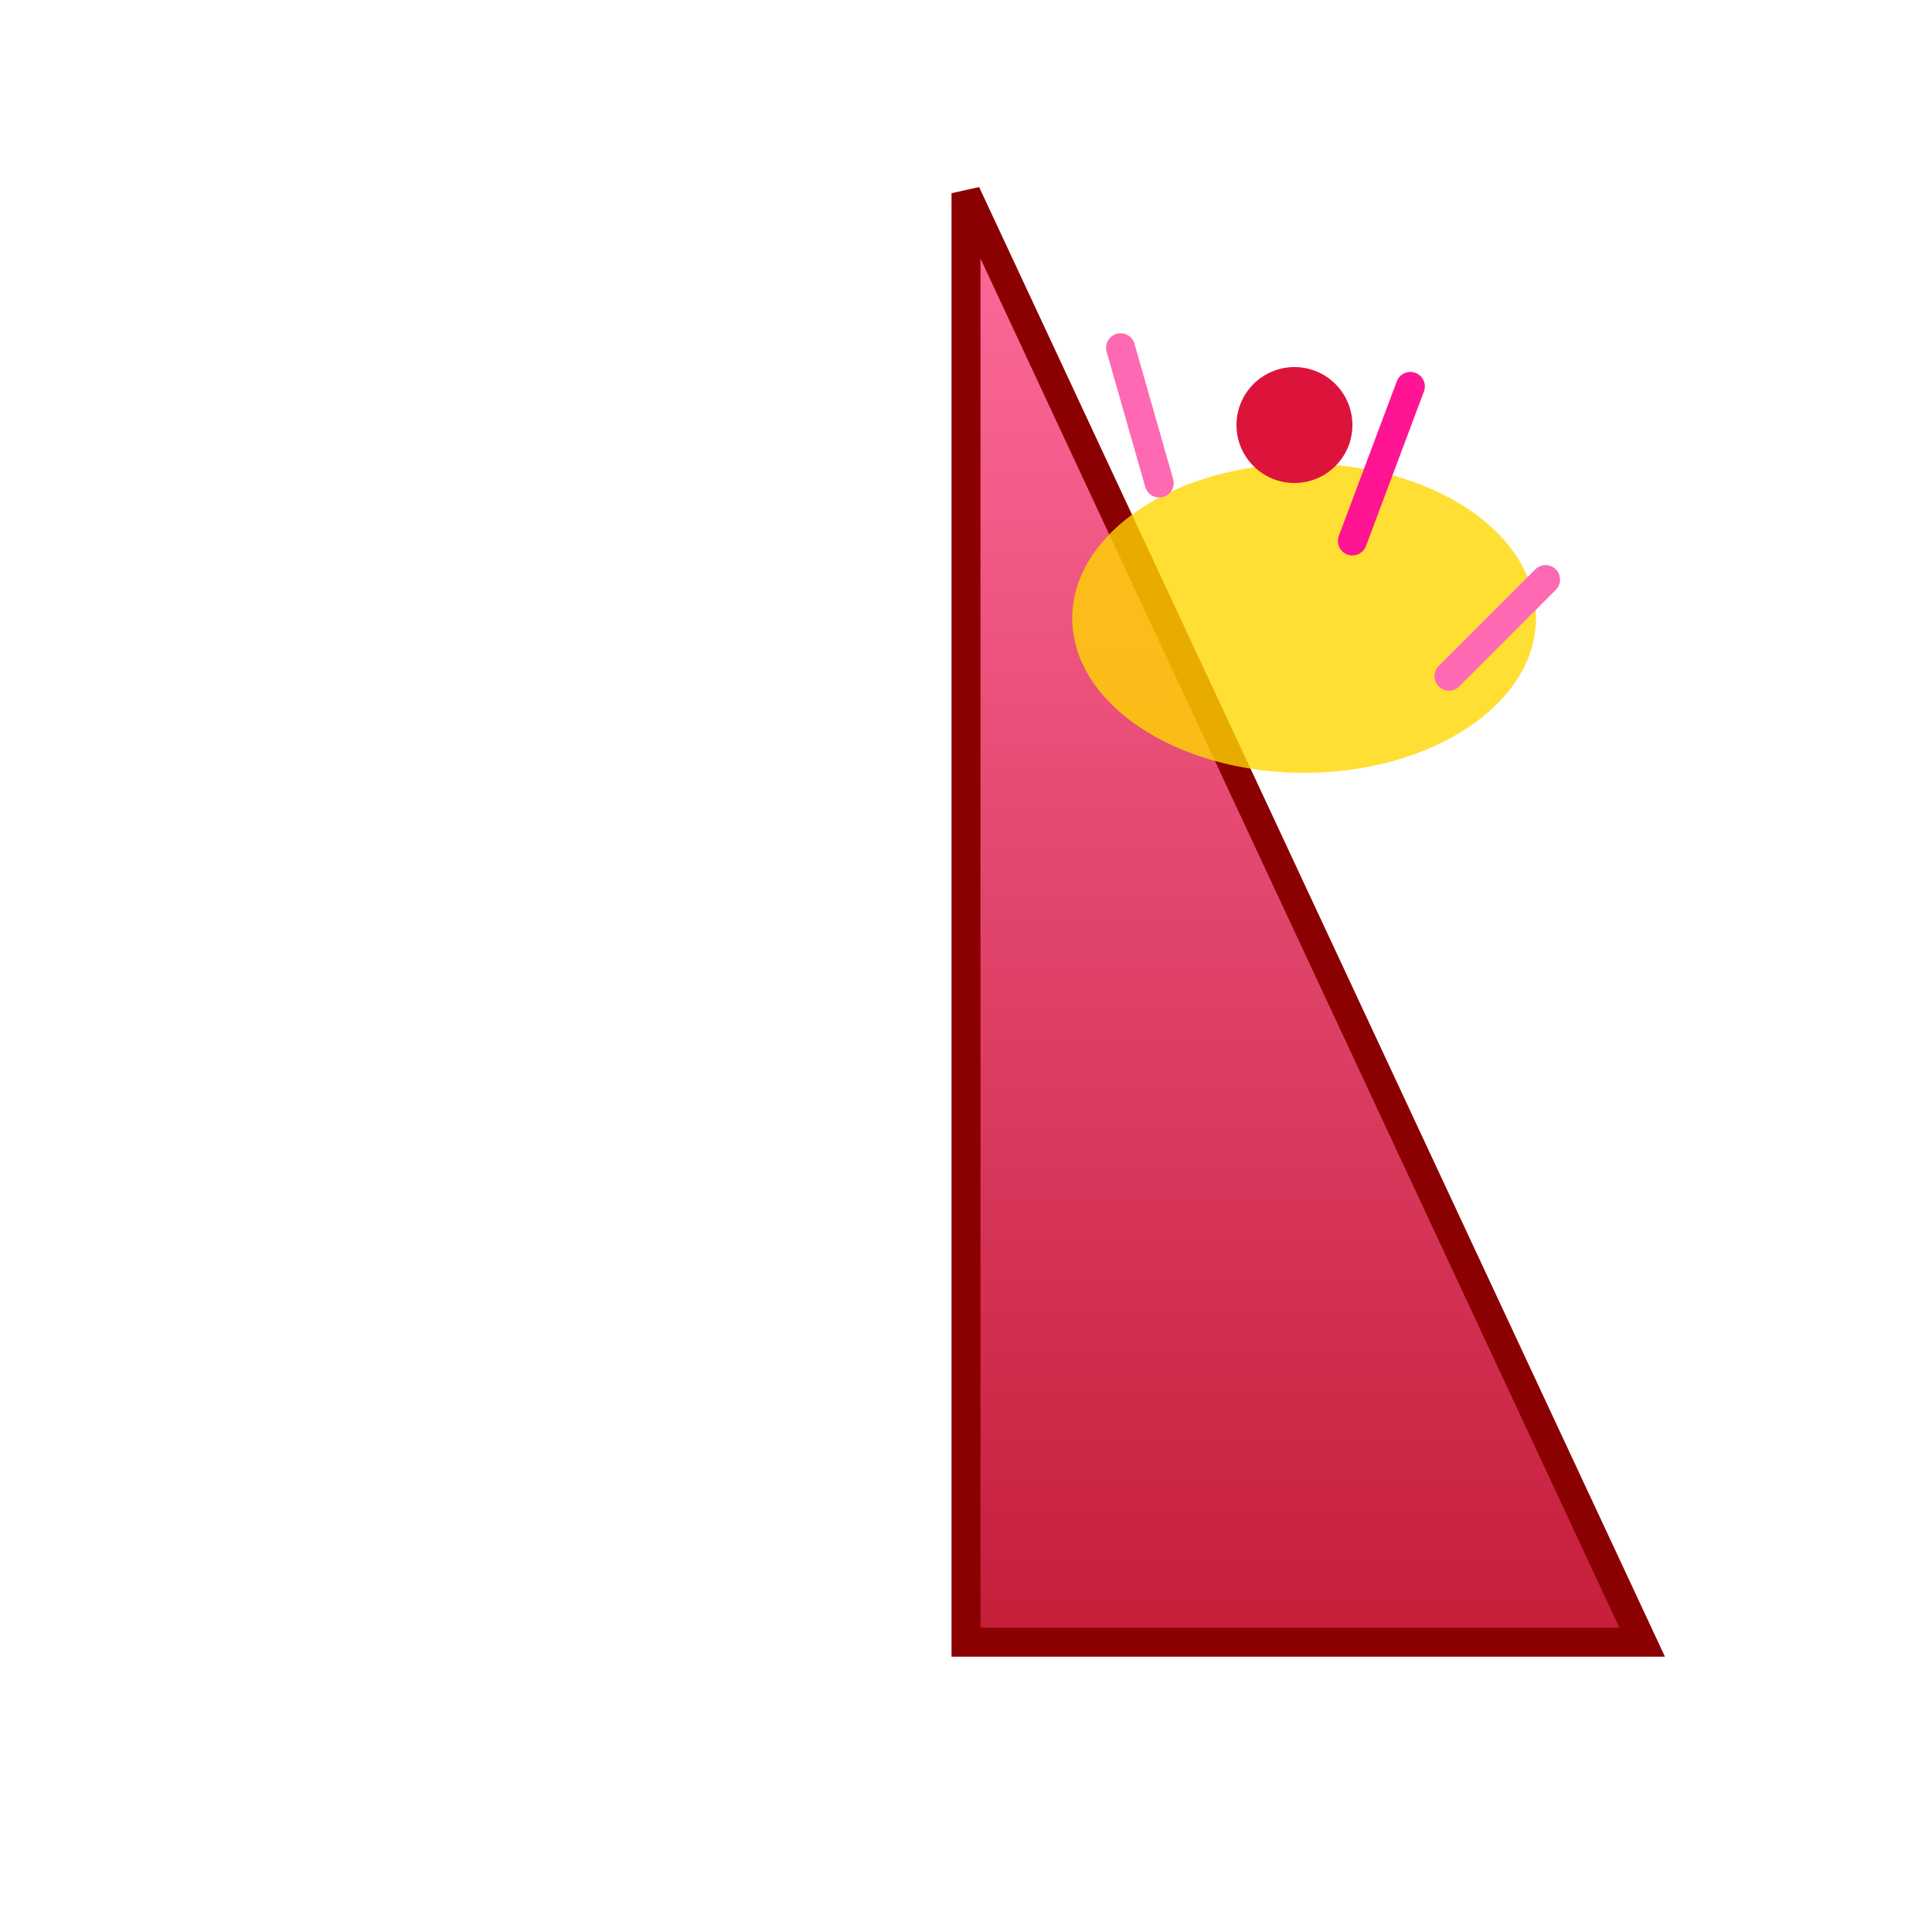
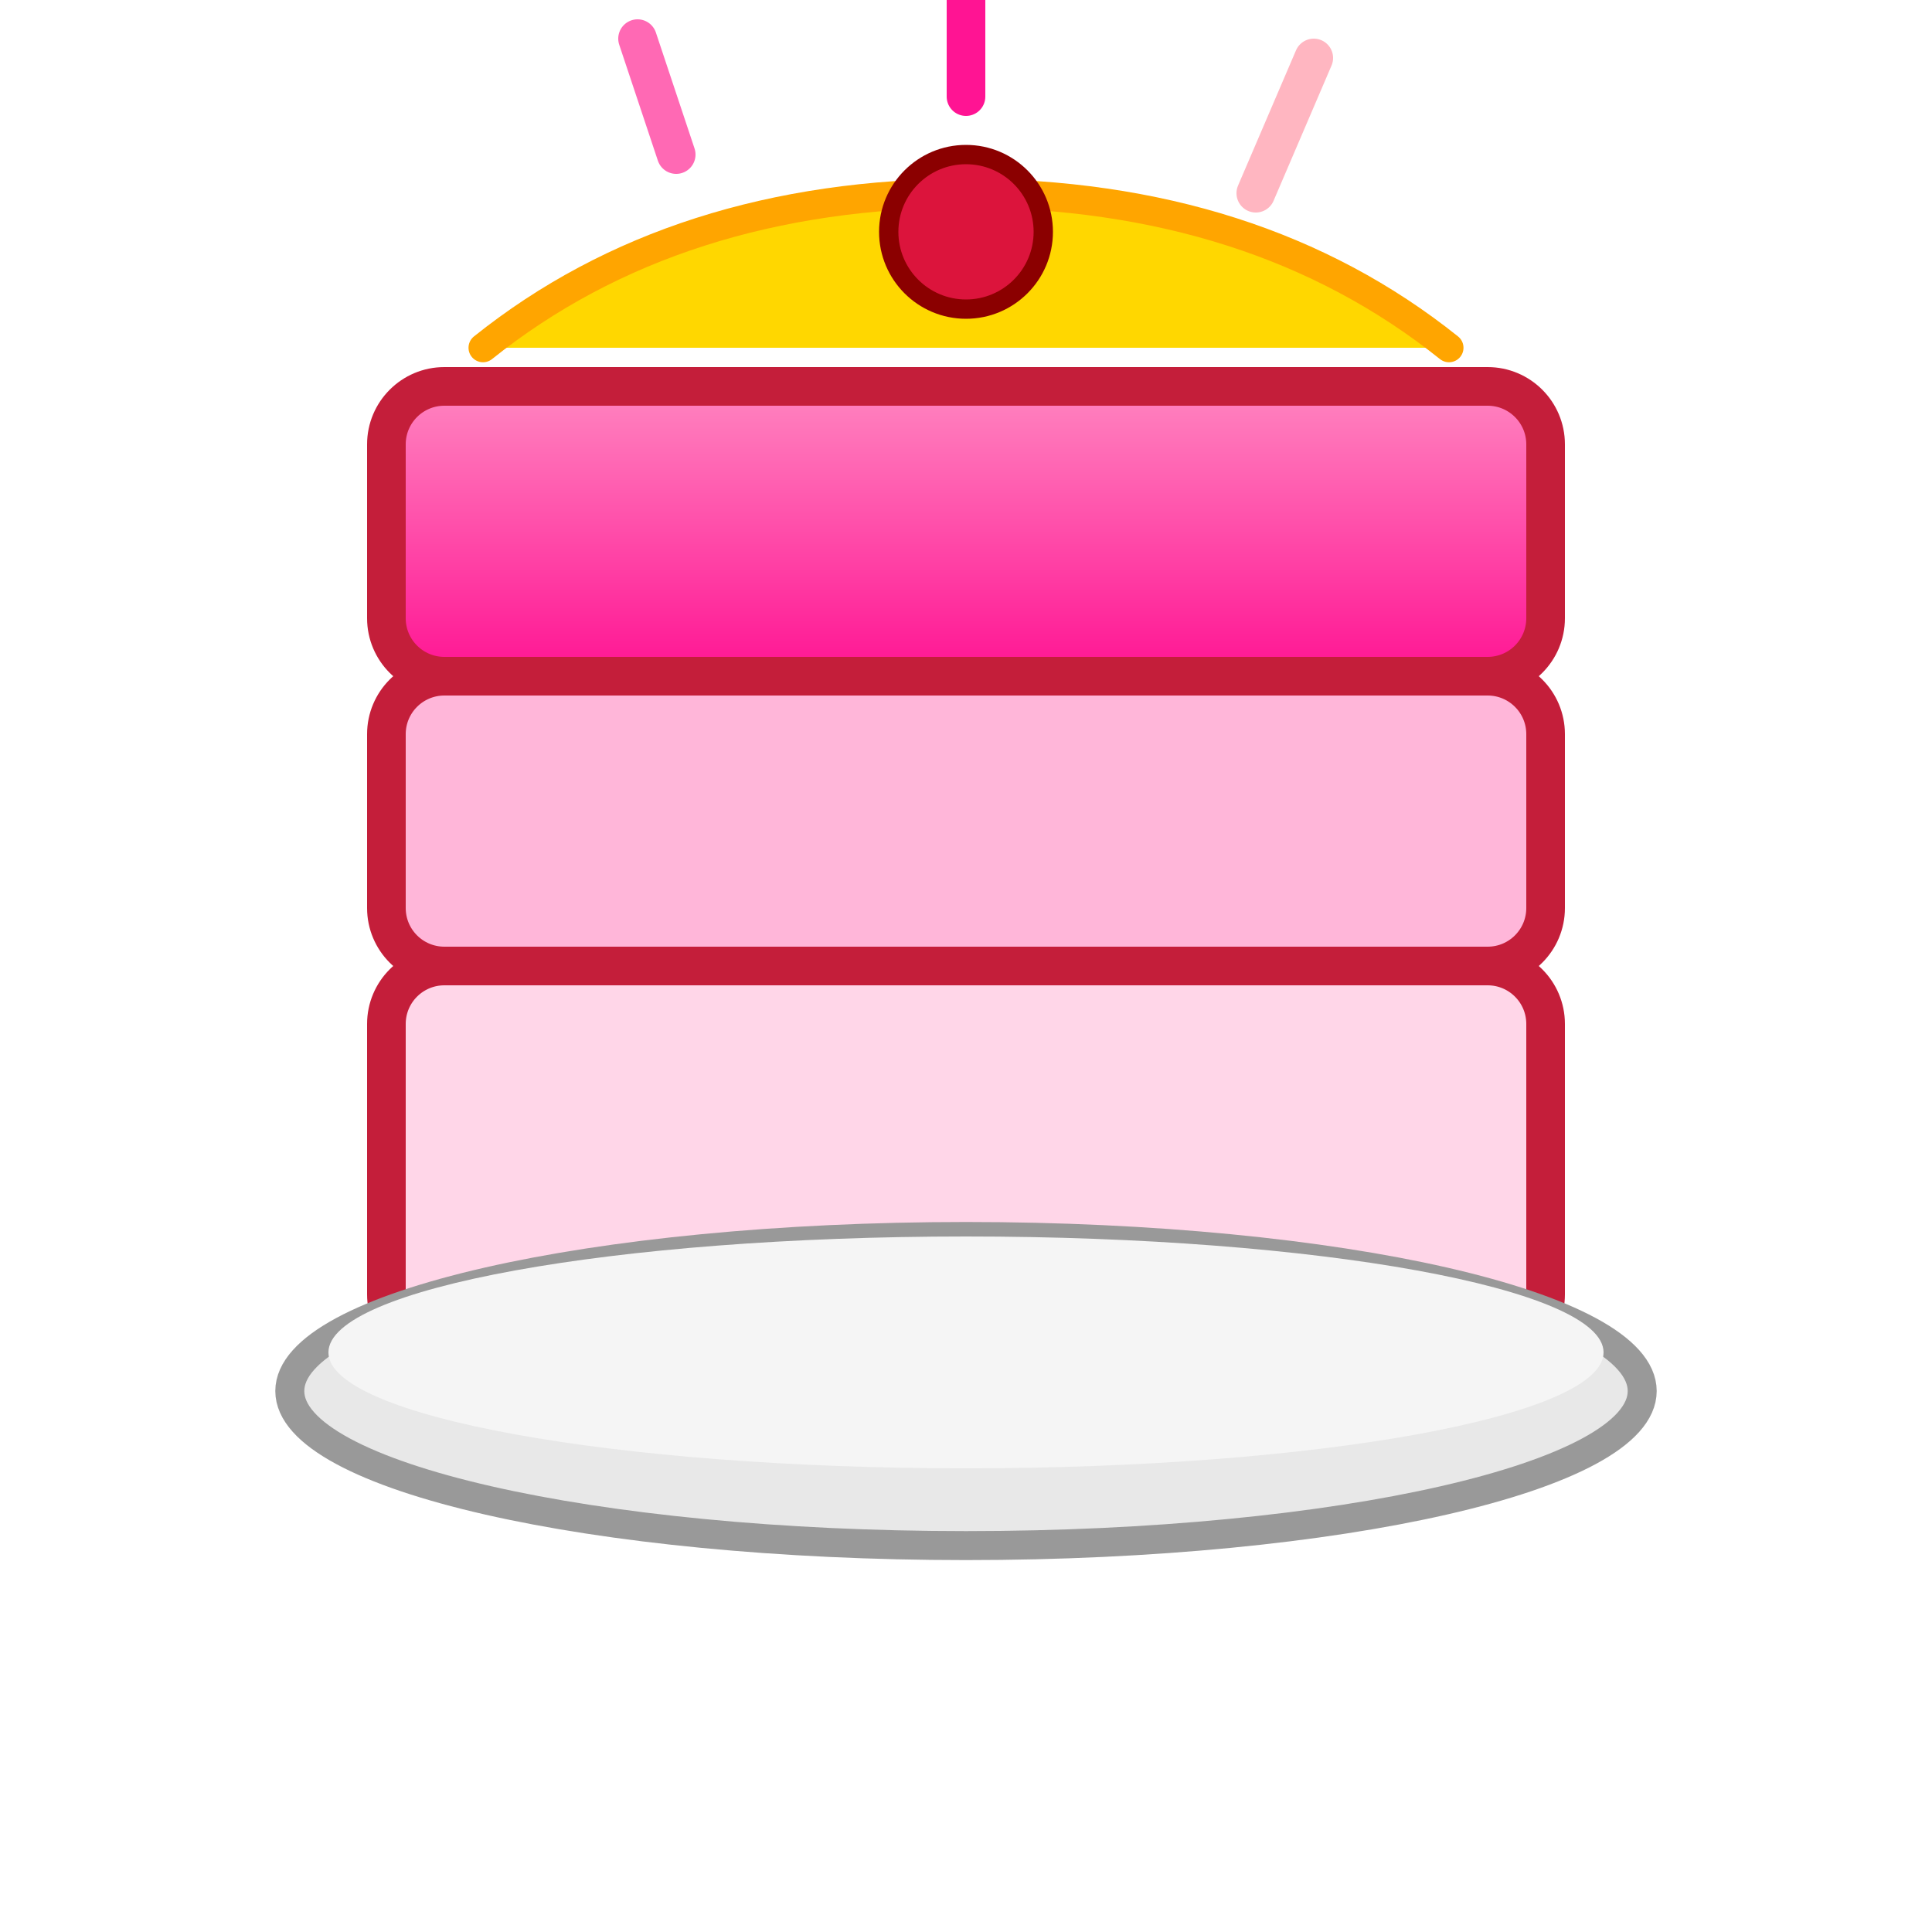
<svg xmlns="http://www.w3.org/2000/svg" viewBox="0 0 100 100" width="100" height="100">
  <defs>
-     <linearGradient id="cakeGradient" x1="0%" y1="0%" x2="0%" y2="100%">
-       <stop offset="0%" style="stop-color:#FF6B9D;stop-opacity:1" />
-       <stop offset="100%" style="stop-color:#C41E3A;stop-opacity:1" />
+     <linearGradient id="cakeFill" x1="0%" y1="0%" x2="0%" y2="100%">
+       <stop offset="0%" style="stop-color:#FF85C0;stop-opacity:1" />
+       <stop offset="100%" style="stop-color:#FF1493;stop-opacity:1" />
    </linearGradient>
  </defs>
-   <path d="M 50 10 L 85 85 L 50 85 Z" fill="url(#cakeGradient)" stroke="#8B0000" stroke-width="1.5" />
-   <ellipse cx="67.5" cy="32" rx="12" ry="8" fill="#FFD700" opacity="0.8" />
-   <line x1="60" y1="25" x2="58" y2="18" stroke="#FF69B4" stroke-width="1.5" stroke-linecap="round" />
-   <line x1="70" y1="28" x2="73" y2="20" stroke="#FF1493" stroke-width="1.5" stroke-linecap="round" />
-   <line x1="75" y1="35" x2="80" y2="30" stroke="#FF69B4" stroke-width="1.5" stroke-linecap="round" />
-   <circle cx="67" cy="22" r="3" fill="#DC143C" />
+   <rect x="20" y="20" width="60" height="15" rx="3" fill="url(#cakeFill)" stroke="#C41E3A" stroke-width="2" />
+   <path d="M 25 18 Q 35 10 50 10 Q 65 10 75 18" fill="#FFD700" stroke="#FFA500" stroke-width="1.5" stroke-linecap="round" />
+   <line x1="35" y1="8" x2="33" y2="2" stroke="#FF69B4" stroke-width="2" stroke-linecap="round" />
+   <line x1="50" y1="5" x2="50" y2="0" stroke="#FF1493" stroke-width="2" stroke-linecap="round" />
+   <line x1="65" y1="10" x2="68" y2="3" stroke="#FFB6C1" stroke-width="2" stroke-linecap="round" />
+   <circle cx="50" cy="12" r="4" fill="#DC143C" stroke="#8B0000" stroke-width="1" />
+   <rect x="20" y="35" width="60" height="15" rx="3" fill="#FFB6D9" stroke="#C41E3A" stroke-width="2" />
+   <rect x="20" y="50" width="60" height="20" rx="3" fill="#FFD6E8" stroke="#C41E3A" stroke-width="2" />
+   <ellipse cx="50" cy="72" rx="35" ry="8" fill="#E8E8E8" stroke="#999" stroke-width="1.5" />
+   <ellipse cx="50" cy="70" rx="33" ry="6" fill="#F5F5F5" />
</svg>
